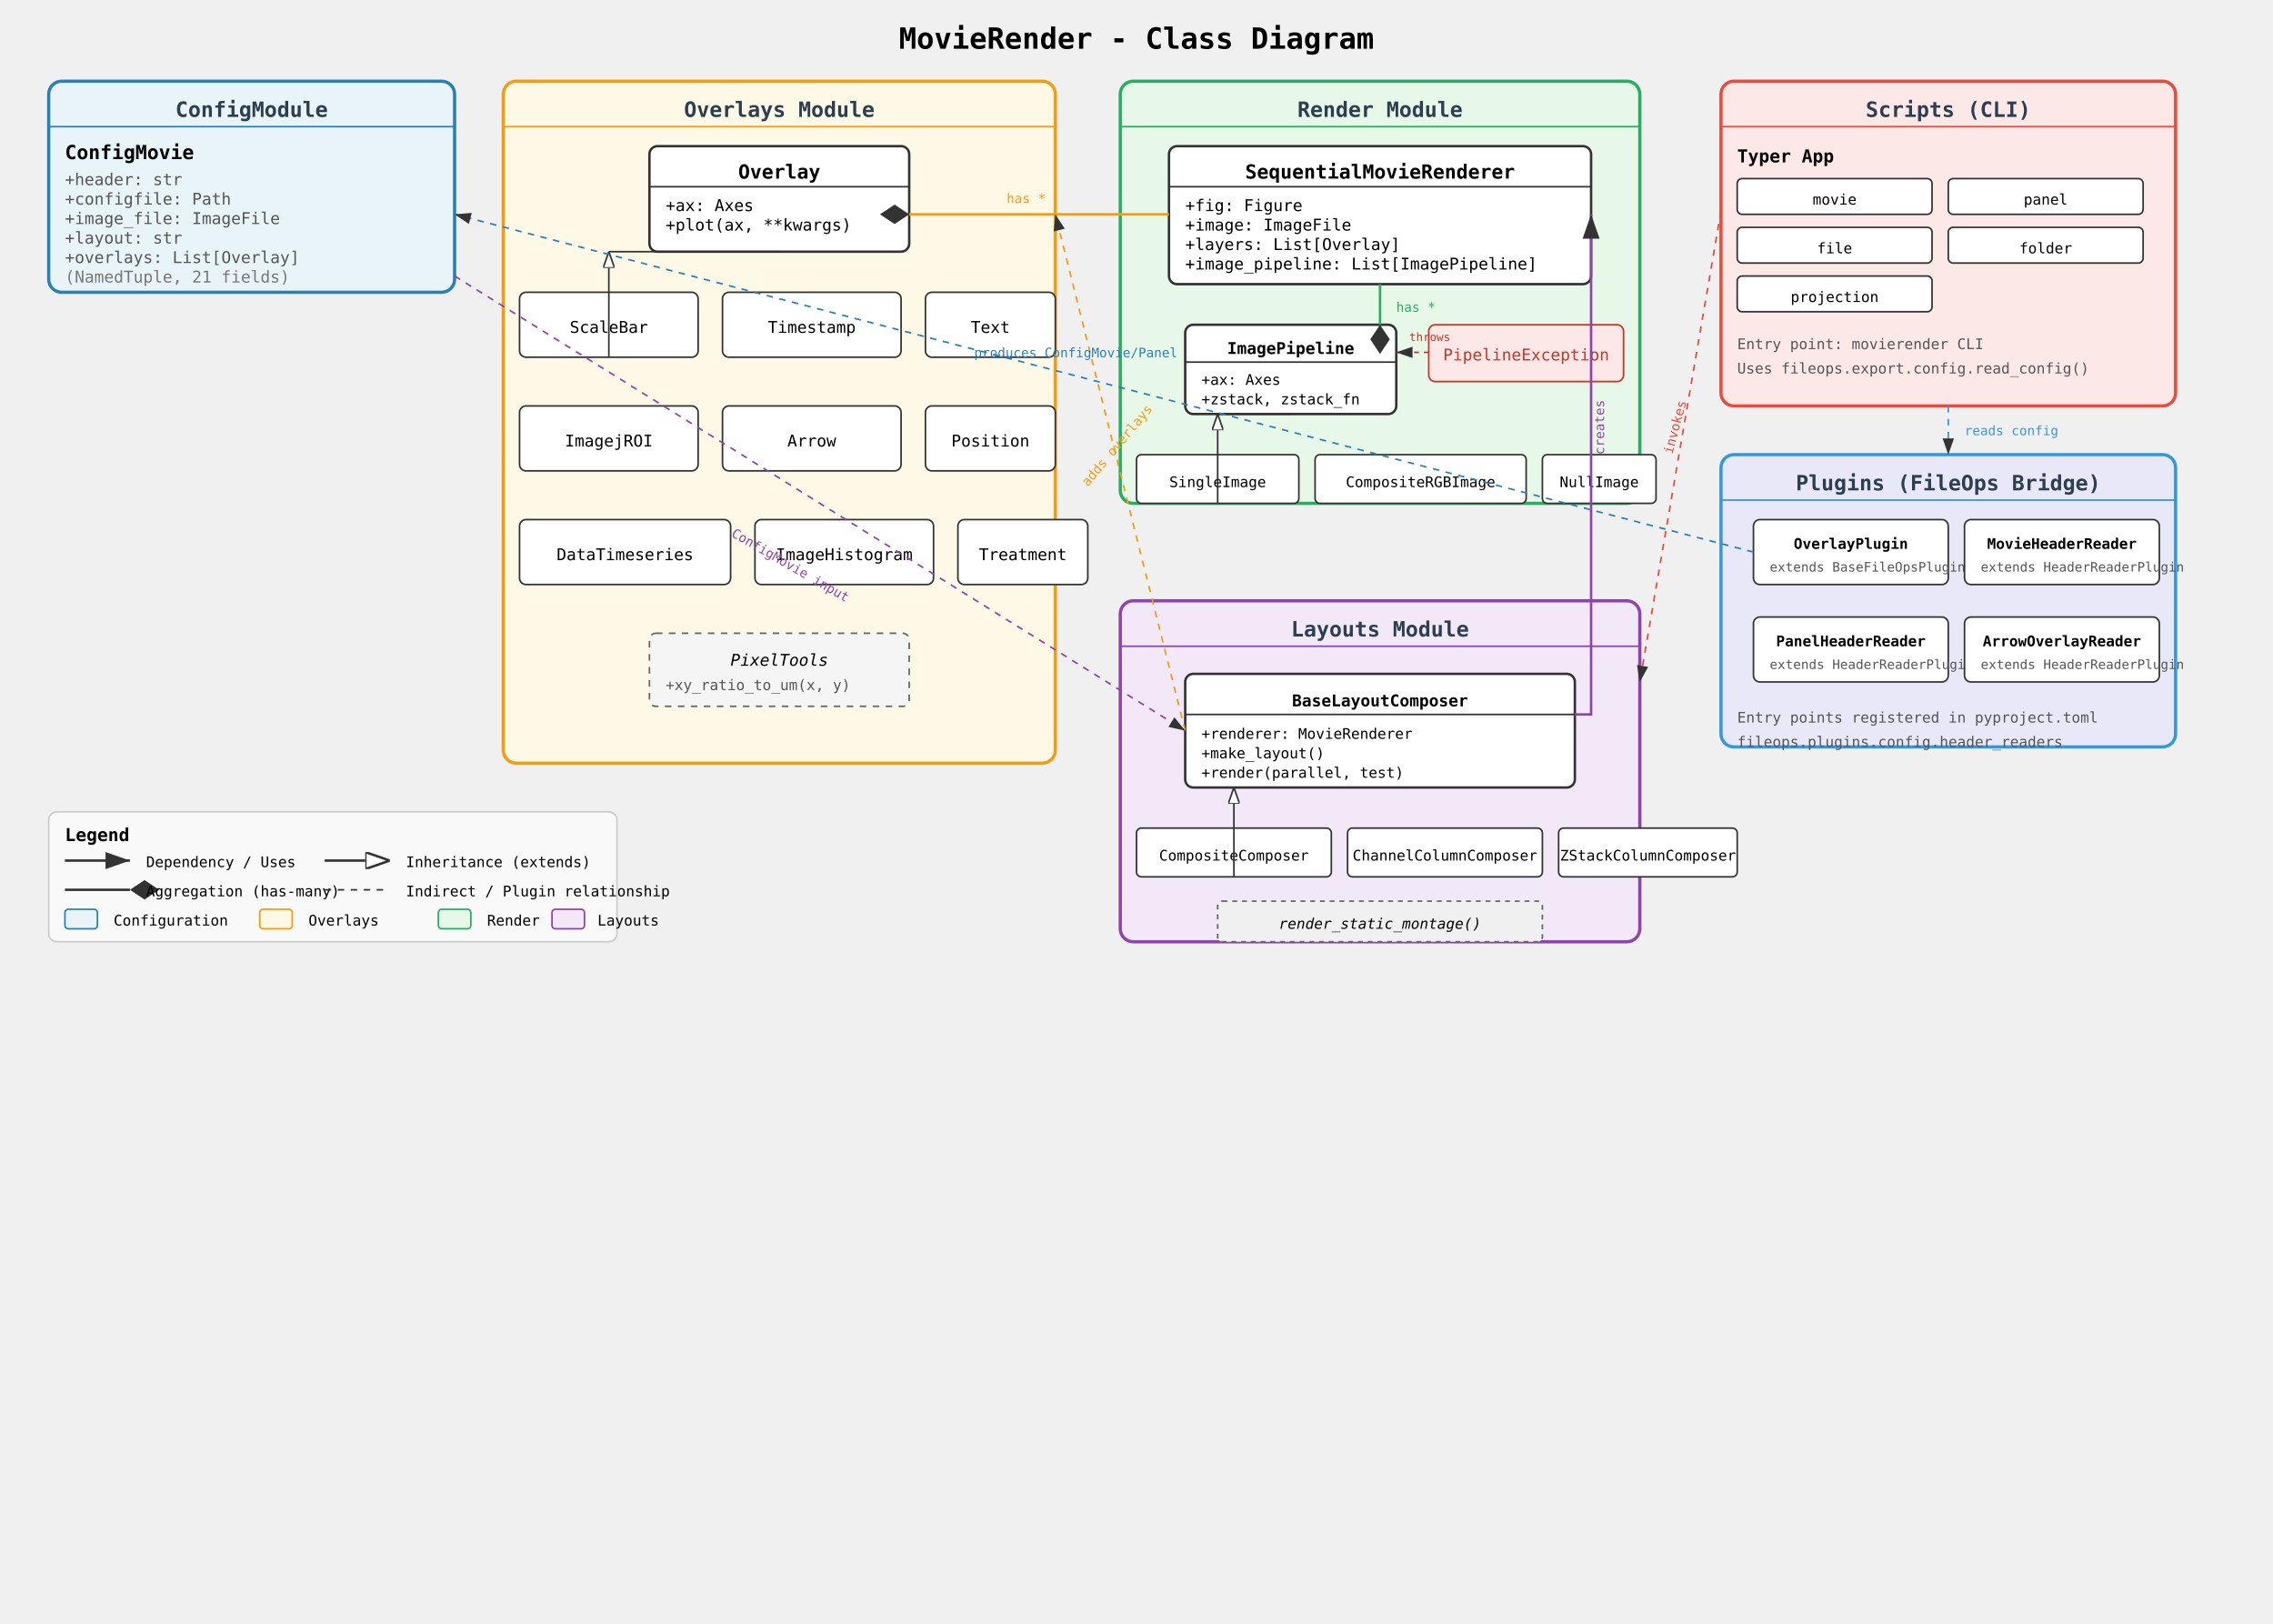
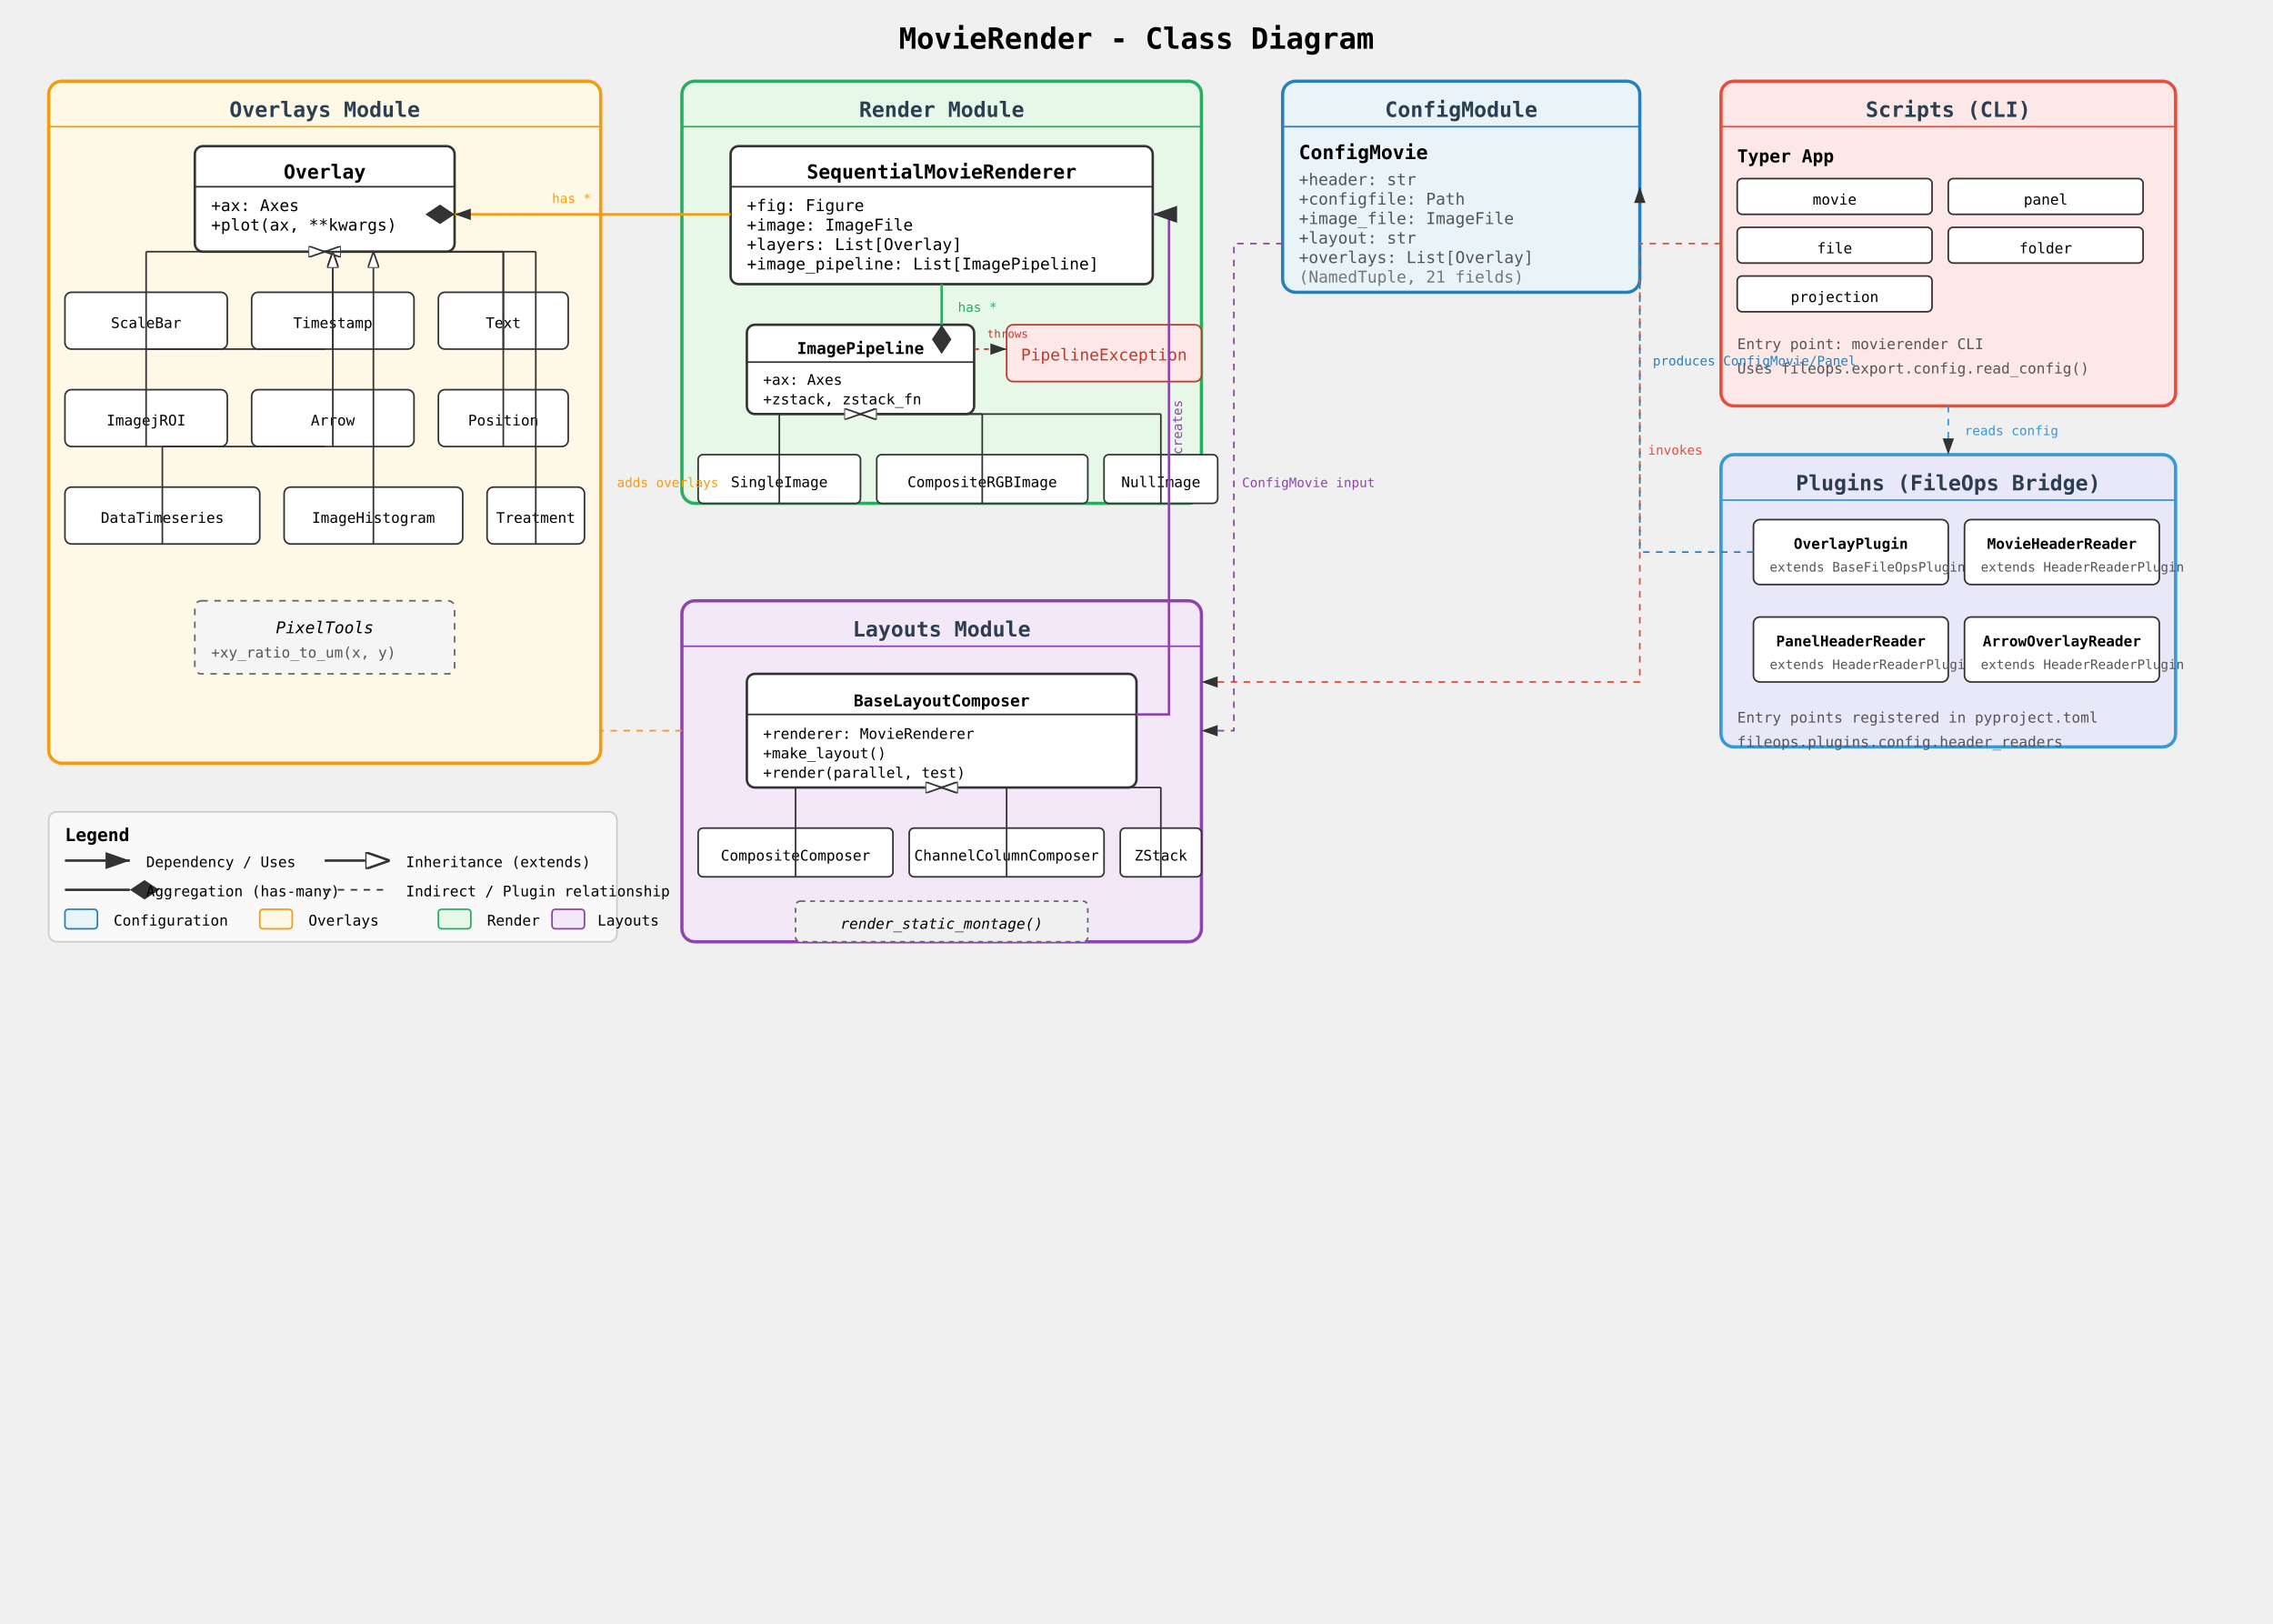
<svg xmlns="http://www.w3.org/2000/svg" viewBox="0 0 1400 1000" font-family="monospace" font-size="12">
  <defs>
    <marker id="arrow" markerWidth="10" markerHeight="7" refX="10" refY="3.5" orient="auto">
      <polygon points="0 0, 10 3.5, 0 7" fill="#333" />
    </marker>
    <marker id="diamond" markerWidth="12" markerHeight="8" refX="0" refY="4" orient="auto">
      <polygon points="6 0, 12 4, 6 8, 0 4" fill="#333" />
    </marker>
    <marker id="triangle" markerWidth="10" markerHeight="7" refX="10" refY="3.5" orient="auto">
      <polygon points="0 0, 10 3.5, 0 7" fill="white" stroke="#333" stroke-width="1" />
    </marker>
  </defs>
  <text x="700" y="30" text-anchor="middle" font-size="18" font-weight="bold">MovieRender - Class Diagram</text>
-   <rect x="30" y="50" width="250" height="130" rx="8" fill="#e8f4f8" stroke="#2980b9" stroke-width="2" />
-   <text x="155" y="72" text-anchor="middle" font-weight="bold" font-size="13" fill="#2c3e50">ConfigModule</text>
-   <line x1="30" y1="78" x2="280" y2="78" stroke="#2980b9" stroke-width="1" />
-   <text x="40" y="98" font-weight="bold">ConfigMovie</text>
-   <text x="40" y="114" font-size="10" fill="#555">+header: str</text>
-   <text x="40" y="126" font-size="10" fill="#555">+configfile: Path</text>
-   <text x="40" y="138" font-size="10" fill="#555">+image_file: ImageFile</text>
-   <text x="40" y="150" font-size="10" fill="#555">+layout: str</text>
-   <text x="40" y="162" font-size="10" fill="#555">+overlays: List[Overlay]</text>
-   <text x="40" y="174" font-size="10" fill="#777">(NamedTuple, 21 fields)</text>
-   <rect x="310" y="50" width="340" height="420" rx="8" fill="#fef9e7" stroke="#f39c12" stroke-width="2" />
-   <text x="480" y="72" text-anchor="middle" font-weight="bold" font-size="13" fill="#2c3e50">Overlays Module</text>
-   <line x1="310" y1="78" x2="650" y2="78" stroke="#f39c12" stroke-width="1" />
-   <rect x="400" y="90" width="160" height="65" rx="5" fill="#fff" stroke="#333" stroke-width="1.5" />
-   <text x="480" y="110" text-anchor="middle" font-weight="bold">Overlay</text>
-   <line x1="400" y1="115" x2="560" y2="115" stroke="#333" stroke-width="1" />
-   <text x="410" y="130" font-size="10">+ax: Axes</text>
-   <text x="410" y="142" font-size="10">+plot(ax, **kwargs)</text>
-   <rect x="320" y="180" width="110" height="40" rx="4" fill="#fff" stroke="#333" stroke-width="1" />
-   <text x="375" y="205" text-anchor="middle" font-size="10">ScaleBar</text>
-   <line x1="375" y1="220" x2="375" y2="155" stroke="#333" stroke-width="1" marker-end="url(#triangle)" />
-   <line x1="375" y1="155" x2="480" y2="155" stroke="#333" stroke-width="1" />
-   <line x1="480" y1="155" x2="480" y2="155" stroke="#333" stroke-width="1" />
-   <rect x="445" y="180" width="110" height="40" rx="4" fill="#fff" stroke="#333" stroke-width="1" />
-   <text x="500" y="205" text-anchor="middle" font-size="10">Timestamp</text>
-   <rect x="570" y="180" width="80" height="40" rx="4" fill="#fff" stroke="#333" stroke-width="1" />
-   <text x="610" y="205" text-anchor="middle" font-size="10">Text</text>
-   <rect x="320" y="250" width="110" height="40" rx="4" fill="#fff" stroke="#333" stroke-width="1" />
-   <text x="375" y="275" text-anchor="middle" font-size="10">ImagejROI</text>
-   <rect x="445" y="250" width="110" height="40" rx="4" fill="#fff" stroke="#333" stroke-width="1" />
-   <text x="500" y="275" text-anchor="middle" font-size="10">Arrow</text>
-   <rect x="570" y="250" width="80" height="40" rx="4" fill="#fff" stroke="#333" stroke-width="1" />
-   <text x="610" y="275" text-anchor="middle" font-size="10">Position</text>
-   <rect x="320" y="320" width="130" height="40" rx="4" fill="#fff" stroke="#333" stroke-width="1" />
-   <text x="385" y="345" text-anchor="middle" font-size="10">DataTimeseries</text>
-   <rect x="465" y="320" width="110" height="40" rx="4" fill="#fff" stroke="#333" stroke-width="1" />
-   <text x="520" y="345" text-anchor="middle" font-size="10">ImageHistogram</text>
-   <rect x="590" y="320" width="80" height="40" rx="4" fill="#fff" stroke="#333" stroke-width="1" />
-   <text x="630" y="345" text-anchor="middle" font-size="10">Treatment</text>
-   <rect x="400" y="390" width="160" height="45" rx="4" fill="#f5f5f5" stroke="#666" stroke-width="1" stroke-dasharray="4" />
-   <text x="480" y="410" text-anchor="middle" font-size="10" font-style="italic">PixelTools</text>
-   <text x="410" y="425" font-size="9" fill="#555">+xy_ratio_to_um(x, y)</text>
-   <rect x="690" y="50" width="320" height="260" rx="8" fill="#e8f8e8" stroke="#27ae60" stroke-width="2" />
-   <text x="850" y="72" text-anchor="middle" font-weight="bold" font-size="13" fill="#2c3e50">Render Module</text>
-   <line x1="690" y1="78" x2="1010" y2="78" stroke="#27ae60" stroke-width="1" />
-   <rect x="720" y="90" width="260" height="85" rx="5" fill="#fff" stroke="#333" stroke-width="1.5" />
-   <text x="850" y="110" text-anchor="middle" font-weight="bold">SequentialMovieRenderer</text>
-   <line x1="720" y1="115" x2="980" y2="115" stroke="#333" stroke-width="1" />
-   <text x="730" y="130" font-size="10">+fig: Figure</text>
-   <text x="730" y="142" font-size="10">+image: ImageFile</text>
-   <text x="730" y="154" font-size="10">+layers: List[Overlay]</text>
-   <text x="730" y="166" font-size="10">+image_pipeline: List[ImagePipeline]</text>
-   <rect x="730" y="200" width="130" height="55" rx="5" fill="#fff" stroke="#333" stroke-width="1.5" />
-   <text x="795" y="218" text-anchor="middle" font-weight="bold" font-size="10">ImagePipeline</text>
-   <line x1="730" y1="223" x2="860" y2="223" stroke="#333" stroke-width="1" />
-   <text x="740" y="237" font-size="9">+ax: Axes</text>
-   <text x="740" y="249" font-size="9">+zstack, zstack_fn</text>
-   <rect x="700" y="280" width="100" height="30" rx="3" fill="#fff" stroke="#333" stroke-width="1" />
-   <text x="750" y="300" text-anchor="middle" font-size="9">SingleImage</text>
-   <line x1="750" y1="310" x2="750" y2="255" stroke="#333" stroke-width="1" marker-end="url(#triangle)" />
-   <line x1="750" y1="255" x2="795" y2="255" stroke="#333" stroke-width="1" />
-   <line x1="795" y1="255" x2="795" y2="255" stroke="#333" stroke-width="1" />
-   <rect x="810" y="280" width="130" height="30" rx="3" fill="#fff" stroke="#333" stroke-width="1" />
-   <text x="875" y="300" text-anchor="middle" font-size="9">CompositeRGBImage</text>
-   <rect x="950" y="280" width="70" height="30" rx="3" fill="#fff" stroke="#333" stroke-width="1" />
-   <text x="985" y="300" text-anchor="middle" font-size="9">NullImage</text>
-   <rect x="880" y="200" width="120" height="35" rx="4" fill="#fde8e8" stroke="#c0392b" stroke-width="1" />
-   <text x="940" y="222" text-anchor="middle" font-size="10" fill="#c0392b">PipelineException</text>
-   <rect x="690" y="370" width="320" height="210" rx="8" fill="#f3e8f8" stroke="#8e44ad" stroke-width="2" />
-   <text x="850" y="392" text-anchor="middle" font-weight="bold" font-size="13" fill="#2c3e50">Layouts Module</text>
-   <line x1="690" y1="398" x2="1010" y2="398" stroke="#8e44ad" stroke-width="1" />
-   <rect x="730" y="415" width="240" height="70" rx="5" fill="#fff" stroke="#333" stroke-width="1.5" />
-   <text x="850" y="435" text-anchor="middle" font-weight="bold" font-size="10">BaseLayoutComposer</text>
-   <line x1="730" y1="440" x2="970" y2="440" stroke="#333" stroke-width="1" />
-   <text x="740" y="455" font-size="9">+renderer: MovieRenderer</text>
-   <text x="740" y="467" font-size="9">+make_layout()</text>
-   <text x="740" y="479" font-size="9">+render(parallel, test)</text>
-   <rect x="700" y="510" width="120" height="30" rx="3" fill="#fff" stroke="#333" stroke-width="1" />
-   <text x="760" y="530" text-anchor="middle" font-size="9">CompositeComposer</text>
-   <line x1="760" y1="540" x2="760" y2="485" stroke="#333" stroke-width="1" marker-end="url(#triangle)" />
-   <line x1="760" y1="485" x2="850" y2="485" stroke="#333" stroke-width="1" />
-   <line x1="850" y1="485" x2="850" y2="485" stroke="#333" stroke-width="1" />
-   <rect x="830" y="510" width="120" height="30" rx="3" fill="#fff" stroke="#333" stroke-width="1" />
-   <text x="890" y="530" text-anchor="middle" font-size="9">ChannelColumnComposer</text>
-   <rect x="960" y="510" width="110" height="30" rx="3" fill="#fff" stroke="#333" stroke-width="1" />
-   <text x="1015" y="530" text-anchor="middle" font-size="9">ZStackColumnComposer</text>
-   <rect x="750" y="555" width="200" height="25" rx="3" fill="#f0f0f0" stroke="#666" stroke-width="1" stroke-dasharray="3" />
-   <text x="850" y="572" text-anchor="middle" font-size="9" font-style="italic">render_static_montage()</text>
+   <rect x="30" y="50" width="340" height="420" rx="8" fill="#fef9e7" stroke="#f39c12" stroke-width="2" />
+   <text x="200" y="72" text-anchor="middle" font-weight="bold" font-size="13" fill="#2c3e50">Overlays Module</text>
+   <line x1="30" y1="78" x2="370" y2="78" stroke="#f39c12" stroke-width="1" />
+   <rect x="120" y="90" width="160" height="65" rx="5" fill="#fff" stroke="#333" stroke-width="1.5" />
+   <text x="200" y="110" text-anchor="middle" font-weight="bold">Overlay</text>
+   <line x1="120" y1="115" x2="280" y2="115" stroke="#333" stroke-width="1" />
+   <text x="130" y="130" font-size="10">+ax: Axes</text>
+   <text x="130" y="142" font-size="10">+plot(ax, **kwargs)</text>
+   <rect x="40" y="180" width="100" height="35" rx="4" fill="#fff" stroke="#333" stroke-width="1" />
+   <text x="90" y="202" text-anchor="middle" font-size="9">ScaleBar</text>
+   <line x1="90" y1="215" x2="90" y2="155" stroke="#333" stroke-width="1" />
+   <line x1="90" y1="155" x2="200" y2="155" stroke="#333" stroke-width="1" />
+   <line x1="200" y1="155" x2="200" y2="155" stroke="#333" stroke-width="1" marker-end="url(#triangle)" />
+   <rect x="155" y="180" width="100" height="35" rx="4" fill="#fff" stroke="#333" stroke-width="1" />
+   <text x="205" y="202" text-anchor="middle" font-size="9">Timestamp</text>
+   <line x1="205" y1="215" x2="205" y2="155" stroke="#333" stroke-width="1" marker-end="url(#triangle)" />
+   <rect x="270" y="180" width="80" height="35" rx="4" fill="#fff" stroke="#333" stroke-width="1" />
+   <text x="310" y="202" text-anchor="middle" font-size="9">Text</text>
+   <line x1="310" y1="215" x2="310" y2="155" stroke="#333" stroke-width="1" />
+   <line x1="310" y1="155" x2="200" y2="155" stroke="#333" stroke-width="1" marker-end="url(#triangle)" />
+   <rect x="40" y="240" width="100" height="35" rx="4" fill="#fff" stroke="#333" stroke-width="1" />
+   <text x="90" y="262" text-anchor="middle" font-size="9">ImagejROI</text>
+   <line x1="90" y1="275" x2="90" y2="215" stroke="#333" stroke-width="1" />
+   <line x1="90" y1="215" x2="200" y2="215" stroke="#333" stroke-width="1" />
+   <rect x="155" y="240" width="100" height="35" rx="4" fill="#fff" stroke="#333" stroke-width="1" />
+   <text x="205" y="262" text-anchor="middle" font-size="9">Arrow</text>
+   <line x1="205" y1="275" x2="205" y2="155" stroke="#333" stroke-width="1" marker-end="url(#triangle)" />
+   <rect x="270" y="240" width="80" height="35" rx="4" fill="#fff" stroke="#333" stroke-width="1" />
+   <text x="310" y="262" text-anchor="middle" font-size="9">Position</text>
+   <line x1="310" y1="275" x2="310" y2="155" stroke="#333" stroke-width="1" />
+   <line x1="310" y1="155" x2="200" y2="155" stroke="#333" stroke-width="1" />
+   <rect x="40" y="300" width="120" height="35" rx="4" fill="#fff" stroke="#333" stroke-width="1" />
+   <text x="100" y="322" text-anchor="middle" font-size="9">DataTimeseries</text>
+   <line x1="100" y1="335" x2="100" y2="275" stroke="#333" stroke-width="1" />
+   <line x1="100" y1="275" x2="200" y2="275" stroke="#333" stroke-width="1" />
+   <rect x="175" y="300" width="110" height="35" rx="4" fill="#fff" stroke="#333" stroke-width="1" />
+   <text x="230" y="322" text-anchor="middle" font-size="9">ImageHistogram</text>
+   <line x1="230" y1="335" x2="230" y2="155" stroke="#333" stroke-width="1" marker-end="url(#triangle)" />
+   <rect x="300" y="300" width="60" height="35" rx="4" fill="#fff" stroke="#333" stroke-width="1" />
+   <text x="330" y="322" text-anchor="middle" font-size="9">Treatment</text>
+   <line x1="330" y1="335" x2="330" y2="155" stroke="#333" stroke-width="1" />
+   <line x1="330" y1="155" x2="200" y2="155" stroke="#333" stroke-width="1" />
+   <rect x="120" y="370" width="160" height="45" rx="4" fill="#f5f5f5" stroke="#666" stroke-width="1" stroke-dasharray="4" />
+   <text x="200" y="390" text-anchor="middle" font-size="10" font-style="italic">PixelTools</text>
+   <text x="130" y="405" font-size="9" fill="#555">+xy_ratio_to_um(x, y)</text>
+   <rect x="420" y="50" width="320" height="260" rx="8" fill="#e8f8e8" stroke="#27ae60" stroke-width="2" />
+   <text x="580" y="72" text-anchor="middle" font-weight="bold" font-size="13" fill="#2c3e50">Render Module</text>
+   <line x1="420" y1="78" x2="740" y2="78" stroke="#27ae60" stroke-width="1" />
+   <rect x="450" y="90" width="260" height="85" rx="5" fill="#fff" stroke="#333" stroke-width="1.5" />
+   <text x="580" y="110" text-anchor="middle" font-weight="bold">SequentialMovieRenderer</text>
+   <line x1="450" y1="115" x2="710" y2="115" stroke="#333" stroke-width="1" />
+   <text x="460" y="130" font-size="10">+fig: Figure</text>
+   <text x="460" y="142" font-size="10">+image: ImageFile</text>
+   <text x="460" y="154" font-size="10">+layers: List[Overlay]</text>
+   <text x="460" y="166" font-size="10">+image_pipeline: List[ImagePipeline]</text>
+   <rect x="460" y="200" width="140" height="55" rx="5" fill="#fff" stroke="#333" stroke-width="1.5" />
+   <text x="530" y="218" text-anchor="middle" font-weight="bold" font-size="10">ImagePipeline</text>
+   <line x1="460" y1="223" x2="600" y2="223" stroke="#333" stroke-width="1" />
+   <text x="470" y="237" font-size="9">+ax: Axes</text>
+   <text x="470" y="249" font-size="9">+zstack, zstack_fn</text>
+   <rect x="430" y="280" width="100" height="30" rx="3" fill="#fff" stroke="#333" stroke-width="1" />
+   <text x="480" y="300" text-anchor="middle" font-size="9">SingleImage</text>
+   <line x1="480" y1="310" x2="480" y2="255" stroke="#333" stroke-width="1" />
+   <line x1="480" y1="255" x2="530" y2="255" stroke="#333" stroke-width="1" marker-end="url(#triangle)" />
+   <rect x="540" y="280" width="130" height="30" rx="3" fill="#fff" stroke="#333" stroke-width="1" />
+   <text x="605" y="300" text-anchor="middle" font-size="9">CompositeRGBImage</text>
+   <line x1="605" y1="310" x2="605" y2="255" stroke="#333" stroke-width="1" />
+   <line x1="605" y1="255" x2="530" y2="255" stroke="#333" stroke-width="1" marker-end="url(#triangle)" />
+   <rect x="680" y="280" width="70" height="30" rx="3" fill="#fff" stroke="#333" stroke-width="1" />
+   <text x="715" y="300" text-anchor="middle" font-size="9">NullImage</text>
+   <line x1="715" y1="310" x2="715" y2="255" stroke="#333" stroke-width="1" />
+   <line x1="715" y1="255" x2="530" y2="255" stroke="#333" stroke-width="1" marker-end="url(#triangle)" />
+   <rect x="620" y="200" width="120" height="35" rx="4" fill="#fde8e8" stroke="#c0392b" stroke-width="1" />
+   <text x="680" y="222" text-anchor="middle" font-size="10" fill="#c0392b">PipelineException</text>
+   <path d="M 600 215 L 620 215" stroke="#c0392b" stroke-width="1" fill="none" stroke-dasharray="3" marker-end="url(#arrow)" />
+   <text x="608" y="208" font-size="7" fill="#c0392b">throws</text>
+   <rect x="420" y="370" width="320" height="210" rx="8" fill="#f3e8f8" stroke="#8e44ad" stroke-width="2" />
+   <text x="580" y="392" text-anchor="middle" font-weight="bold" font-size="13" fill="#2c3e50">Layouts Module</text>
+   <line x1="420" y1="398" x2="740" y2="398" stroke="#8e44ad" stroke-width="1" />
+   <rect x="460" y="415" width="240" height="70" rx="5" fill="#fff" stroke="#333" stroke-width="1.5" />
+   <text x="580" y="435" text-anchor="middle" font-weight="bold" font-size="10">BaseLayoutComposer</text>
+   <line x1="460" y1="440" x2="700" y2="440" stroke="#333" stroke-width="1" />
+   <text x="470" y="455" font-size="9">+renderer: MovieRenderer</text>
+   <text x="470" y="467" font-size="9">+make_layout()</text>
+   <text x="470" y="479" font-size="9">+render(parallel, test)</text>
+   <rect x="430" y="510" width="120" height="30" rx="3" fill="#fff" stroke="#333" stroke-width="1" />
+   <text x="490" y="530" text-anchor="middle" font-size="9">CompositeComposer</text>
+   <line x1="490" y1="540" x2="490" y2="485" stroke="#333" stroke-width="1" />
+   <line x1="490" y1="485" x2="580" y2="485" stroke="#333" stroke-width="1" marker-end="url(#triangle)" />
+   <rect x="560" y="510" width="120" height="30" rx="3" fill="#fff" stroke="#333" stroke-width="1" />
+   <text x="620" y="530" text-anchor="middle" font-size="9">ChannelColumnComposer</text>
+   <line x1="620" y1="540" x2="620" y2="485" stroke="#333" stroke-width="1" />
+   <line x1="620" y1="485" x2="580" y2="485" stroke="#333" stroke-width="1" marker-end="url(#triangle)" />
+   <rect x="690" y="510" width="50" height="30" rx="3" fill="#fff" stroke="#333" stroke-width="1" />
+   <text x="715" y="530" text-anchor="middle" font-size="9">ZStack</text>
+   <line x1="715" y1="540" x2="715" y2="485" stroke="#333" stroke-width="1" />
+   <line x1="715" y1="485" x2="580" y2="485" stroke="#333" stroke-width="1" marker-end="url(#triangle)" />
+   <rect x="490" y="555" width="180" height="25" rx="3" fill="#f0f0f0" stroke="#666" stroke-width="1" stroke-dasharray="3" />
+   <text x="580" y="572" text-anchor="middle" font-size="9" font-style="italic">render_static_montage()</text>
+   <rect x="790" y="50" width="220" height="130" rx="8" fill="#e8f4f8" stroke="#2980b9" stroke-width="2" />
+   <text x="900" y="72" text-anchor="middle" font-weight="bold" font-size="13" fill="#2c3e50">ConfigModule</text>
+   <line x1="790" y1="78" x2="1010" y2="78" stroke="#2980b9" stroke-width="1" />
+   <text x="800" y="98" font-weight="bold">ConfigMovie</text>
+   <text x="800" y="114" font-size="10" fill="#555">+header: str</text>
+   <text x="800" y="126" font-size="10" fill="#555">+configfile: Path</text>
+   <text x="800" y="138" font-size="10" fill="#555">+image_file: ImageFile</text>
+   <text x="800" y="150" font-size="10" fill="#555">+layout: str</text>
+   <text x="800" y="162" font-size="10" fill="#555">+overlays: List[Overlay]</text>
+   <text x="800" y="174" font-size="10" fill="#777">(NamedTuple, 21 fields)</text>
  <rect x="1060" y="50" width="280" height="200" rx="8" fill="#fde8e8" stroke="#e74c3c" stroke-width="2" />
  <text x="1200" y="72" text-anchor="middle" font-weight="bold" font-size="13" fill="#2c3e50">Scripts (CLI)</text>
  <line x1="1060" y1="78" x2="1340" y2="78" stroke="#e74c3c" stroke-width="1" />
  <text x="1070" y="100" font-size="11" font-weight="bold">Typer App</text>
  <rect x="1070" y="110" width="120" height="22" rx="3" fill="#fff" stroke="#333" stroke-width="1" />
  <text x="1130" y="126" text-anchor="middle" font-size="9">movie</text>
  <rect x="1200" y="110" width="120" height="22" rx="3" fill="#fff" stroke="#333" stroke-width="1" />
  <text x="1260" y="126" text-anchor="middle" font-size="9">panel</text>
  <rect x="1070" y="140" width="120" height="22" rx="3" fill="#fff" stroke="#333" stroke-width="1" />
  <text x="1130" y="156" text-anchor="middle" font-size="9">file</text>
  <rect x="1200" y="140" width="120" height="22" rx="3" fill="#fff" stroke="#333" stroke-width="1" />
  <text x="1260" y="156" text-anchor="middle" font-size="9">folder</text>
  <rect x="1070" y="170" width="120" height="22" rx="3" fill="#fff" stroke="#333" stroke-width="1" />
  <text x="1130" y="186" text-anchor="middle" font-size="9">projection</text>
  <text x="1070" y="215" font-size="9" fill="#555">Entry point: movierender CLI</text>
  <text x="1070" y="230" font-size="9" fill="#555">Uses fileops.export.config.read_config()</text>
  <rect x="1060" y="280" width="280" height="180" rx="8" fill="#e8e8f8" stroke="#3498db" stroke-width="2" />
  <text x="1200" y="302" text-anchor="middle" font-weight="bold" font-size="13" fill="#2c3e50">Plugins (FileOps Bridge)</text>
  <line x1="1060" y1="308" x2="1340" y2="308" stroke="#3498db" stroke-width="1" />
  <rect x="1080" y="320" width="120" height="40" rx="4" fill="#fff" stroke="#333" stroke-width="1" />
  <text x="1140" y="338" text-anchor="middle" font-size="9" font-weight="bold">OverlayPlugin</text>
  <text x="1090" y="352" font-size="8" fill="#555">extends BaseFileOpsPlugin</text>
  <rect x="1210" y="320" width="120" height="40" rx="4" fill="#fff" stroke="#333" stroke-width="1" />
  <text x="1270" y="338" text-anchor="middle" font-size="9" font-weight="bold">MovieHeaderReader</text>
  <text x="1220" y="352" font-size="8" fill="#555">extends HeaderReaderPlugin</text>
  <rect x="1080" y="380" width="120" height="40" rx="4" fill="#fff" stroke="#333" stroke-width="1" />
  <text x="1140" y="398" text-anchor="middle" font-size="9" font-weight="bold">PanelHeaderReader</text>
  <text x="1090" y="412" font-size="8" fill="#555">extends HeaderReaderPlugin</text>
  <rect x="1210" y="380" width="120" height="40" rx="4" fill="#fff" stroke="#333" stroke-width="1" />
  <text x="1270" y="398" text-anchor="middle" font-size="9" font-weight="bold">ArrowOverlayReader</text>
  <text x="1220" y="412" font-size="8" fill="#555">extends HeaderReaderPlugin</text>
  <text x="1070" y="445" font-size="9" fill="#555">Entry points registered in pyproject.toml</text>
  <text x="1070" y="460" font-size="9" fill="#555">fileops.plugins.config.header_readers</text>
-   <path d="M 970 440 L 980 440 L 980 132 L 980 132" stroke="#8e44ad" stroke-width="1.5" fill="none" marker-end="url(#arrow)" />
-   <text x="988" y="280" font-size="8" fill="#8e44ad" transform="rotate(-90, 988, 280)">creates</text>
-   <path d="M 850 175 L 850 200" stroke="#27ae60" stroke-width="1.5" fill="none" marker-end="url(#diamond)" />
-   <text x="860" y="192" font-size="8" fill="#27ae60">has *</text>
-   <path d="M 720 132 L 560 132" stroke="#f39c12" stroke-width="1.5" fill="none" marker-end="url(#diamond)" />
-   <text x="620" y="125" font-size="8" fill="#f39c12">has *</text>
-   <path d="M 730 450 L 650 132" stroke="#f39c12" stroke-width="1" fill="none" stroke-dasharray="4" marker-end="url(#arrow)" />
-   <text x="670" y="300" font-size="8" fill="#f39c12" transform="rotate(-50, 670, 300)">adds overlays</text>
-   <path d="M 1060 130 L 1010 420" stroke="#e74c3c" stroke-width="1" fill="none" stroke-dasharray="4" marker-end="url(#arrow)" />
-   <text x="1030" y="280" font-size="8" fill="#e74c3c" transform="rotate(-75, 1030, 280)">invokes</text>
+   <path d="M 700 440 L 720 440 L 720 132 L 710 132" stroke="#8e44ad" stroke-width="1.5" fill="none" marker-end="url(#arrow)" />
+   <text x="728" y="280" font-size="8" fill="#8e44ad" transform="rotate(-90, 728, 280)">creates</text>
+   <path d="M 580 175 L 580 200" stroke="#27ae60" stroke-width="1.5" fill="none" marker-end="url(#diamond)" />
+   <text x="590" y="192" font-size="8" fill="#27ae60">has *</text>
+   <path d="M 450 132 L 280 132" stroke="#f39c12" stroke-width="1.5" fill="none" marker-end="url(#diamond)" />
+   <text x="340" y="125" font-size="8" fill="#f39c12">has *</text>
+   <path d="M 420 450 L 370 450 L 370 132 L 280 132" stroke="#f39c12" stroke-width="1" fill="none" stroke-dasharray="4" marker-end="url(#arrow)" />
+   <text x="380" y="300" font-size="8" fill="#f39c12">adds overlays</text>
+   <path d="M 1060 150 L 1010 150 L 1010 420 L 740 420" stroke="#e74c3c" stroke-width="1" fill="none" stroke-dasharray="4" marker-end="url(#arrow)" />
+   <text x="1015" y="280" font-size="8" fill="#e74c3c">invokes</text>
  <path d="M 1200 250 L 1200 280" stroke="#3498db" stroke-width="1" fill="none" stroke-dasharray="4" marker-end="url(#arrow)" />
  <text x="1210" y="268" font-size="8" fill="#3498db">reads config</text>
-   <path d="M 1080 340 L 280 132" stroke="#2980b9" stroke-width="1" fill="none" stroke-dasharray="4" marker-end="url(#arrow)" />
-   <text x="600" y="220" font-size="8" fill="#2980b9">produces ConfigMovie/Panel</text>
-   <path d="M 280 170 L 730 450" stroke="#8e44ad" stroke-width="1" fill="none" stroke-dasharray="4" marker-end="url(#arrow)" />
-   <text x="450" y="330" font-size="8" fill="#8e44ad" transform="rotate(30, 450, 330)">ConfigMovie input</text>
-   <path d="M 880 217 L 860 217" stroke="#c0392b" stroke-width="1" fill="none" stroke-dasharray="3" marker-end="url(#arrow)" />
-   <text x="868" y="210" font-size="7" fill="#c0392b">throws</text>
+   <path d="M 1080 340 L 1010 340 L 1010 115" stroke="#2980b9" stroke-width="1" fill="none" stroke-dasharray="4" marker-end="url(#arrow)" />
+   <text x="1018" y="225" font-size="8" fill="#2980b9">produces ConfigMovie/Panel</text>
+   <path d="M 790 150 L 760 150 L 760 450 L 740 450" stroke="#8e44ad" stroke-width="1" fill="none" stroke-dasharray="4" marker-end="url(#arrow)" />
+   <text x="765" y="300" font-size="8" fill="#8e44ad">ConfigMovie input</text>
  <rect x="30" y="500" width="350" height="80" rx="5" fill="#f9f9f9" stroke="#ccc" stroke-width="1" />
  <text x="40" y="518" font-weight="bold" font-size="11">Legend</text>
  <line x1="40" y1="530" x2="80" y2="530" stroke="#333" stroke-width="1.5" marker-end="url(#arrow)" />
  <text x="90" y="534" font-size="9">Dependency / Uses</text>
  <line x1="40" y1="548" x2="80" y2="548" stroke="#333" stroke-width="1.5" marker-end="url(#diamond)" />
  <text x="90" y="552" font-size="9">Aggregation (has-many)</text>
  <line x1="200" y1="530" x2="240" y2="530" stroke="#333" stroke-width="1.5" marker-end="url(#triangle)" />
  <text x="250" y="534" font-size="9">Inheritance (extends)</text>
  <line x1="200" y1="548" x2="240" y2="548" stroke="#333" stroke-width="1" stroke-dasharray="4" />
  <text x="250" y="552" font-size="9">Indirect / Plugin relationship</text>
  <rect x="40" y="560" width="20" height="12" rx="2" fill="#e8f4f8" stroke="#2980b9" />
  <text x="70" y="570" font-size="9">Configuration</text>
  <rect x="160" y="560" width="20" height="12" rx="2" fill="#fef9e7" stroke="#f39c12" />
  <text x="190" y="570" font-size="9">Overlays</text>
  <rect x="270" y="560" width="20" height="12" rx="2" fill="#e8f8e8" stroke="#27ae60" />
  <text x="300" y="570" font-size="9">Render</text>
  <rect x="340" y="560" width="20" height="12" rx="2" fill="#f3e8f8" stroke="#8e44ad" />
  <text x="368" y="570" font-size="9">Layouts</text>
</svg>
